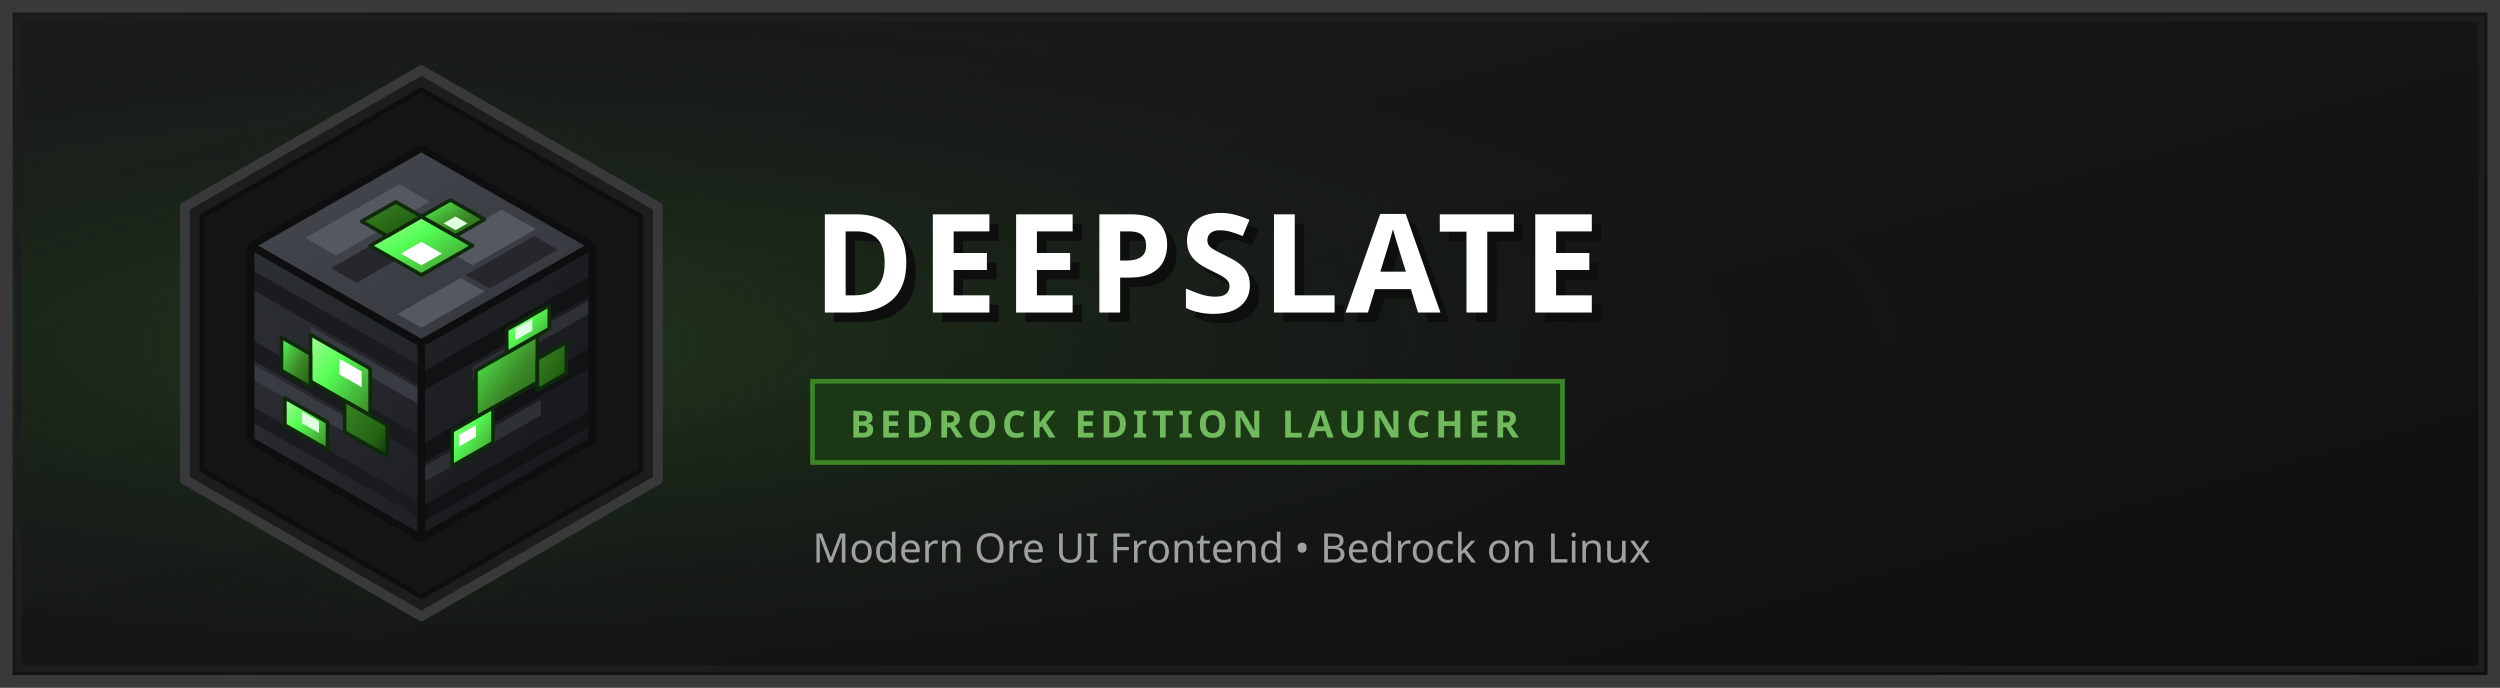
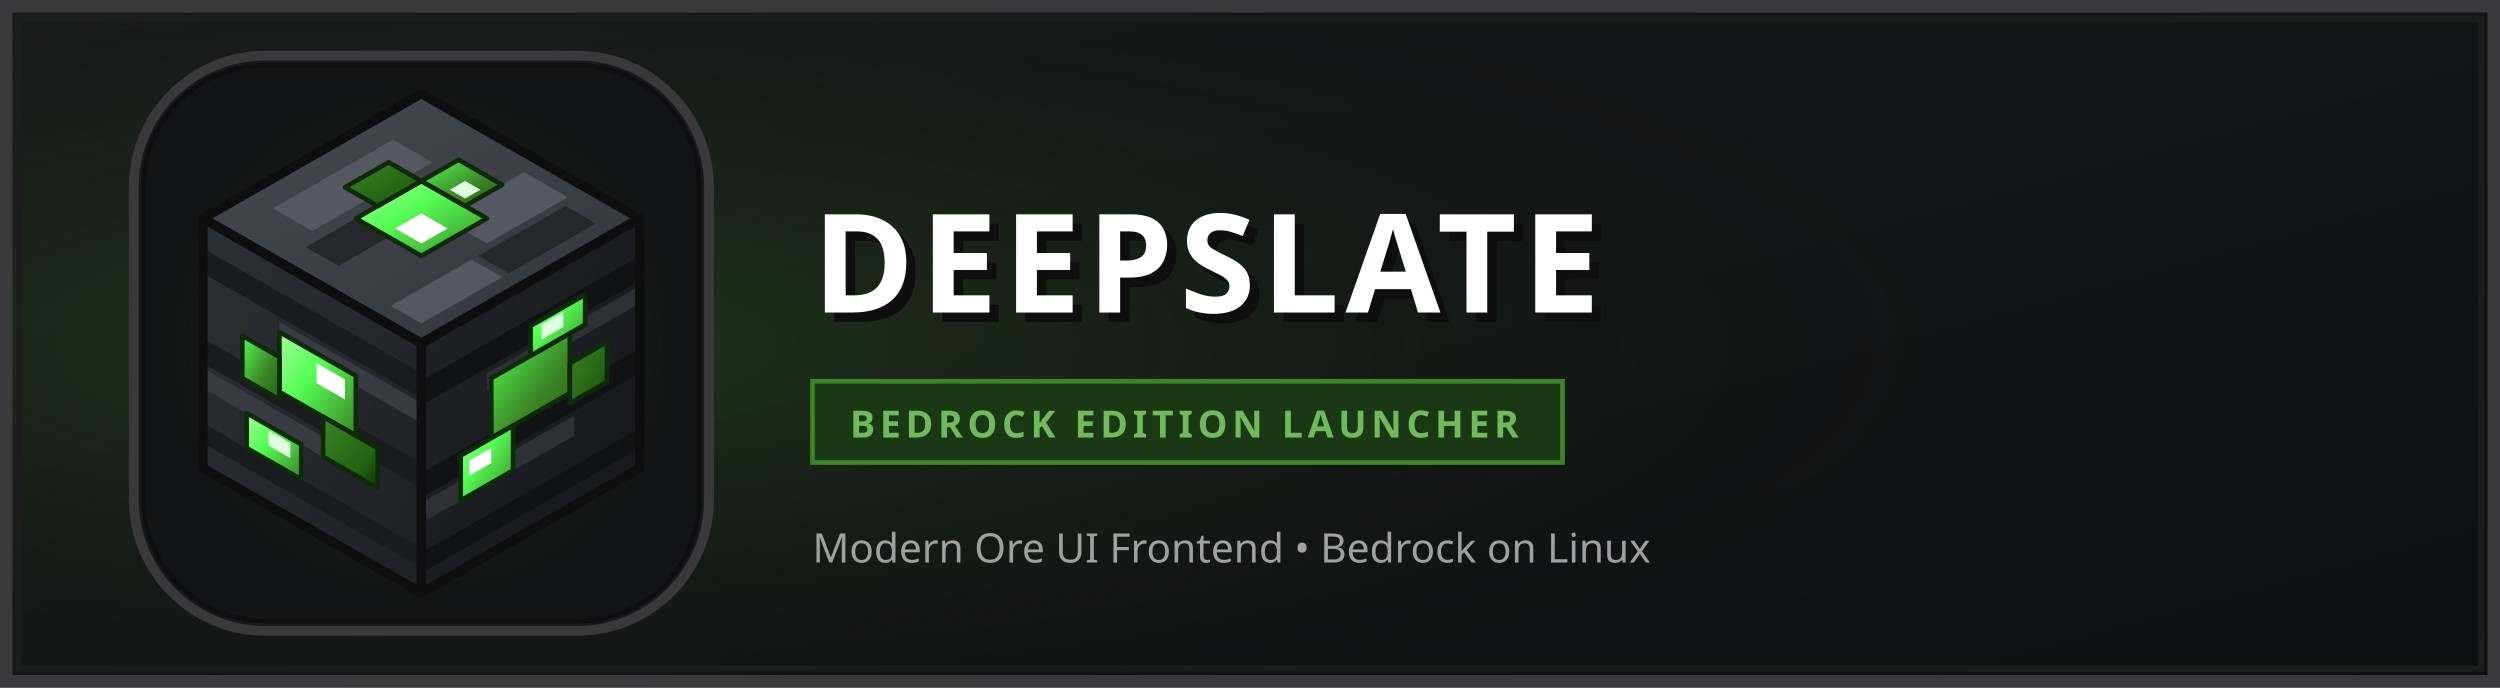
<svg xmlns="http://www.w3.org/2000/svg" width="800" height="220" viewBox="0 0 800 220" fill="none">
  <defs>
    <linearGradient id="bannerBg" x1="0%" y1="0%" x2="100%" y2="100%">
      <stop offset="0%" stop-color="#191A1B" />
      <stop offset="50%" stop-color="#141516" />
      <stop offset="100%" stop-color="#0E0F10" />
    </linearGradient>
    <radialGradient id="emeraldBannerGlow" cx="20%" cy="50%" r="60%">
      <stop offset="0%" stop-color="#3B8526" stop-opacity="0.30" />
      <stop offset="100%" stop-color="#141516" stop-opacity="0" />
    </radialGradient>
+     <radialGradient id="emeraldGlow" cx="50%" cy="50%" r="50%">
+       <stop offset="0%" stop-color="#3B8526" stop-opacity="0.5" />
+       <stop offset="65%" stop-color="#236212" stop-opacity="0.2" />
+       <stop offset="100%" stop-color="#161718" stop-opacity="0" />
+     </radialGradient>
+     <linearGradient id="cBright" x1="0%" y1="0%" x2="100%" y2="100%">
+       <stop offset="0%" stop-color="#A8F89A" />
+       <stop offset="40%" stop-color="#55FF55" />
+       <stop offset="100%" stop-color="#3B8526" />
+     </linearGradient>
+     <linearGradient id="cMedium" x1="0%" y1="0%" x2="100%" y2="100%">
+       <stop offset="0%" stop-color="#55FF55" />
+       <stop offset="60%" stop-color="#3B8526" />
+       <stop offset="100%" stop-color="#236212" />
+     </linearGradient>
+     <linearGradient id="cDark" x1="0%" y1="0%" x2="100%" y2="100%">
+       <stop offset="0%" stop-color="#3B8526" />
+       <stop offset="70%" stop-color="#236212" />
+       <stop offset="100%" stop-color="#113309" />
+     </linearGradient>
+     <linearGradient id="deepslateTop" x1="0%" y1="0%" x2="100%" y2="100%">
+       <stop offset="0%" stop-color="#464A50" />
+       <stop offset="100%" stop-color="#32363C" />
+     </linearGradient>
+     <linearGradient id="deepslateLeft" x1="0%" y1="0%" x2="100%" y2="100%">
+       <stop offset="0%" stop-color="#2C2F34" />
+       <stop offset="100%" stop-color="#1E2024" />
+     </linearGradient>
+     <linearGradient id="deepslateRight" x1="0%" y1="0%" x2="100%" y2="100%">
+       <stop offset="0%" stop-color="#212327" />
+       <stop offset="100%" stop-color="#16171A" />
+     </linearGradient>
  </defs>
  <rect width="800" height="220" fill="url(#bannerBg)" />
  <rect width="800" height="220" fill="url(#emeraldBannerGlow)" />
  <rect x="2" y="2" width="796" height="216" stroke="#39393B" stroke-width="4" fill="none" />
  <rect x="6" y="6" width="788" height="208" stroke="#1C1D1D" stroke-width="2" fill="none" />
  <g transform="translate(35, 10) scale(0.78)">
-     <defs>
-       <radialGradient id="emeraldGlow" cx="50%" cy="50%" r="50%">
-         <stop offset="0%" stop-color="#3B8526" stop-opacity="0.45" />
-         <stop offset="60%" stop-color="#236212" stop-opacity="0.15" />
-         <stop offset="100%" stop-color="#161718" stop-opacity="0" />
-       </radialGradient>
-       <linearGradient id="cBright" x1="0%" y1="0%" x2="100%" y2="100%">
-         <stop offset="0%" stop-color="#A8F89A" />
-         <stop offset="40%" stop-color="#55FF55" />
-         <stop offset="100%" stop-color="#3B8526" />
-       </linearGradient>
-       <linearGradient id="cMedium" x1="0%" y1="0%" x2="100%" y2="100%">
-         <stop offset="0%" stop-color="#55FF55" />
-         <stop offset="60%" stop-color="#3B8526" />
-         <stop offset="100%" stop-color="#236212" />
-       </linearGradient>
-       <linearGradient id="cDark" x1="0%" y1="0%" x2="100%" y2="100%">
-         <stop offset="0%" stop-color="#3B8526" />
-         <stop offset="70%" stop-color="#236212" />
-         <stop offset="100%" stop-color="#113309" />
-       </linearGradient>
-       <linearGradient id="deepslateTop" x1="0%" y1="0%" x2="100%" y2="100%">
-         <stop offset="0%" stop-color="#464A50" />
-         <stop offset="100%" stop-color="#32363C" />
-       </linearGradient>
-       <linearGradient id="deepslateLeft" x1="0%" y1="0%" x2="100%" y2="100%">
-         <stop offset="0%" stop-color="#2C2F34" />
-         <stop offset="100%" stop-color="#1E2024" />
-       </linearGradient>
-       <linearGradient id="deepslateRight" x1="0%" y1="0%" x2="100%" y2="100%">
-         <stop offset="0%" stop-color="#212327" />
-         <stop offset="100%" stop-color="#16171A" />
-       </linearGradient>
-     </defs>
-     <circle cx="128" cy="128" r="120" fill="url(#emeraldGlow)" />
-     <polygon points="128,16 225,72 225,184 128,240 31,184 31,72" fill="#1C1D1E" stroke="#39393B" stroke-width="4" stroke-linejoin="round" />
-     <polygon points="128,24 218,76 218,180 128,232 38,180 38,76" fill="#141516" stroke="#0E0E0F" stroke-width="2" stroke-linejoin="round" />
-     <g id="isometric_block">
-       <polygon points="128,128 198,88 128,48 58,88" fill="url(#deepslateTop)" />
-       <polygon points="128,128 58,88 58,168 128,208" fill="url(#deepslateLeft)" />
-       <polygon points="128,128 198,88 198,168 128,208" fill="url(#deepslateRight)" />
-       <polygon points="128.0,121.6 153.9,106.8 144.1,101.2 118.2,116.0" fill="#545860" />
-       <polygon points="149.0,96.0 174.9,81.2 160.9,73.2 135.0,88.0" fill="#545860" />
-       <polygon points="93.0,92.0 131.5,70.0 118.9,62.8 80.4,84.8" fill="#545860" />
-       <polygon points="156.0,105.6 184.0,89.6 174.2,84.0 146.2,100.0" fill="#25272B" />
-       <polygon points="101.4,103.2 128.0,88.0 117.5,82.0 90.9,97.2" fill="#25272B" />
-       <polygon points="128.0,137.6 58.0,97.6 58.0,105.6 128.0,145.6" fill="#191B1E" />
-       <polygon points="128.0,147.2 82.5,121.2 82.5,127.6 128.0,153.6" fill="#383C42" />
-       <polygon points="128.0,166.4 58.0,126.4 58.0,134.4 128.0,174.4" fill="#191B1E" />
-       <polygon points="103.5,162.0 58.0,136.0 58.0,142.4 103.5,168.4" fill="#383C42" />
-       <polygon points="128.0,193.6 58.0,153.6 58.0,160.0 128.0,200.0" fill="#191B1E" />
-       <polygon points="128.0,140.0 198.0,100.0 198.0,108.0 128.0,148.0" fill="#111214" />
-       <polygon points="149.0,137.6 198.0,109.6 198.0,115.2 149.0,143.2" fill="#2D3035" />
-       <polygon points="128.0,169.6 198.0,129.6 198.0,137.6 128.0,177.6" fill="#111214" />
-       <polygon points="128.0,179.2 177.0,151.2 177.0,157.6 128.0,185.6" fill="#2D3035" />
-       <polygon points="128.0,195.2 198.0,155.2 198.0,161.6 128.0,201.6" fill="#111214" />
-       <polygon points="128.0,100.0 149.0,88.0 128.0,76.0 107.0,88.0" fill="url(#cBright)" stroke="#0E2A0A" stroke-width="1.5" stroke-linejoin="round" />
-       <polygon points="142.0,84.0 153.9,77.2 139.9,69.2 128.0,76.0" fill="url(#cMedium)" stroke="#0E2A0A" stroke-width="1.5" stroke-linejoin="round" />
-       <polygon points="114.0,84.0 128.0,76.0 117.5,70.0 103.5,78.0" fill="url(#cDark)" stroke="#0E2A0A" stroke-width="1.5" stroke-linejoin="round" />
-       <polygon points="128.0,96.0 136.4,91.2 128.0,86.4 119.6,91.2" fill="#FFFFFF" />
-       <polygon points="142.0,81.6 146.9,78.8 142.0,76.0 137.1,78.8" fill="#E0FFE0" />
-       <polygon points="107.0,138.4 82.5,124.4 82.5,143.6 107.0,157.6" fill="url(#cBright)" stroke="#0E2A0A" stroke-width="1.5" stroke-linejoin="round" />
-       <polygon points="82.5,132.4 70.6,125.6 70.6,139.2 82.5,146.0" fill="url(#cMedium)" stroke="#0E2A0A" stroke-width="1.5" stroke-linejoin="round" />
-       <polygon points="114.0,161.6 96.5,151.6 96.5,164.4 114.0,174.4" fill="url(#cDark)" stroke="#0E2A0A" stroke-width="1.5" stroke-linejoin="round" />
-       <polygon points="89.5,160.4 72.0,150.4 72.0,161.6 89.5,171.6" fill="url(#cBright)" stroke="#0E2A0A" stroke-width="1.5" stroke-linejoin="round" />
-       <polygon points="103.5,139.6 94.4,134.4 94.4,140.8 103.5,146.0" fill="#FFFFFF" />
-       <polygon points="86.0,160.0 79.0,156.0 79.0,160.8 86.0,164.8" fill="#E0FFE0" />
-       <polygon points="150.4,139.2 175.6,124.8 175.6,144.0 150.4,158.4" fill="url(#cMedium)" stroke="#0E2A0A" stroke-width="1.5" stroke-linejoin="round" />
-       <polygon points="175.6,134.4 187.5,127.6 187.5,140.4 175.6,147.2" fill="url(#cDark)" stroke="#0E2A0A" stroke-width="1.5" stroke-linejoin="round" />
-       <polygon points="140.6,164.0 157.4,154.4 157.4,168.8 140.6,178.4" fill="url(#cBright)" stroke="#0E2A0A" stroke-width="1.5" stroke-linejoin="round" />
-       <polygon points="163.0,122.4 180.5,112.4 180.5,122.0 163.0,132.0" fill="url(#cBright)" stroke="#0E2A0A" stroke-width="1.5" stroke-linejoin="round" />
-       <polygon points="143.4,165.6 150.4,161.6 150.4,166.4 143.4,170.4" fill="#FFFFFF" />
-       <polygon points="166.5,122.0 173.5,118.0 173.5,122.8 166.5,126.8" fill="#E0FFE0" />
-       <polygon points="128,128 198,88 128,48 58,88" fill="none" stroke="#0E0E0F" stroke-width="3" stroke-linejoin="round" />
-       <polygon points="128,128 58,88 58,168 128,208" fill="none" stroke="#0E0E0F" stroke-width="3" stroke-linejoin="round" />
-       <polygon points="128,128 198,88 198,168 128,208" fill="none" stroke="#0E0E0F" stroke-width="3" stroke-linejoin="round" />
+     <rect x="10" y="10" width="236" height="236" rx="54" ry="54" fill="#18191A" stroke="#39393B" stroke-width="4" />
+     <rect x="14" y="14" width="228" height="228" rx="50" ry="50" fill="#131415" stroke="#0E0E0F" stroke-width="2" />
+     <rect x="16" y="16" width="224" height="224" rx="48" ry="48" fill="url(#emeraldGlow)" />
+     <g transform="translate(128, 128) scale(1.28) translate(-128, -128)">
+       <g id="isometric_block">
+         <polygon points="128,128 198,88 128,48 58,88" fill="url(#deepslateTop)" />
+         <polygon points="128,128 58,88 58,168 128,208" fill="url(#deepslateLeft)" />
+         <polygon points="128,128 198,88 198,168 128,208" fill="url(#deepslateRight)" />
+         <polygon points="128.0,121.6 153.9,106.8 144.1,101.2 118.2,116.0" fill="#545860" />
+         <polygon points="149.0,96.0 174.9,81.2 160.9,73.2 135.0,88.0" fill="#545860" />
+         <polygon points="93.0,92.0 131.5,70.0 118.9,62.8 80.4,84.8" fill="#545860" />
+         <polygon points="156.0,105.6 184.0,89.6 174.2,84.0 146.2,100.0" fill="#25272B" />
+         <polygon points="101.4,103.2 128.0,88.0 117.5,82.0 90.9,97.2" fill="#25272B" />
+         <polygon points="128.0,137.6 58.0,97.6 58.0,105.6 128.0,145.6" fill="#191B1E" />
+         <polygon points="128.0,147.2 82.5,121.2 82.5,127.6 128.0,153.6" fill="#383C42" />
+         <polygon points="128.0,166.4 58.0,126.4 58.0,134.4 128.0,174.4" fill="#191B1E" />
+         <polygon points="103.5,162.0 58.0,136.0 58.0,142.4 103.5,168.4" fill="#383C42" />
+         <polygon points="128.0,193.6 58.0,153.6 58.0,160.0 128.0,200.0" fill="#191B1E" />
+         <polygon points="128.0,140.0 198.0,100.0 198.0,108.0 128.0,148.0" fill="#111214" />
+         <polygon points="149.0,137.6 198.0,109.6 198.0,115.2 149.0,143.2" fill="#2D3035" />
+         <polygon points="128.0,169.6 198.0,129.6 198.0,137.6 128.0,177.6" fill="#111214" />
+         <polygon points="128.0,179.2 177.0,151.2 177.0,157.6 128.0,185.6" fill="#2D3035" />
+         <polygon points="128.0,195.2 198.0,155.2 198.0,161.6 128.0,201.6" fill="#111214" />
+         <polygon points="128.0,100.0 149.0,88.0 128.0,76.0 107.0,88.0" fill="url(#cBright)" stroke="#0E2A0A" stroke-width="1.5" stroke-linejoin="round" />
+         <polygon points="142.0,84.0 153.9,77.2 139.9,69.2 128.0,76.0" fill="url(#cMedium)" stroke="#0E2A0A" stroke-width="1.5" stroke-linejoin="round" />
+         <polygon points="114.0,84.0 128.0,76.0 117.5,70.0 103.5,78.0" fill="url(#cDark)" stroke="#0E2A0A" stroke-width="1.5" stroke-linejoin="round" />
+         <polygon points="128.0,96.0 136.4,91.2 128.0,86.4 119.6,91.2" fill="#FFFFFF" />
+         <polygon points="142.0,81.6 146.9,78.8 142.0,76.0 137.1,78.8" fill="#E0FFE0" />
+         <polygon points="107.0,138.4 82.5,124.4 82.5,143.6 107.0,157.6" fill="url(#cBright)" stroke="#0E2A0A" stroke-width="1.5" stroke-linejoin="round" />
+         <polygon points="82.5,132.4 70.6,125.6 70.6,139.2 82.5,146.0" fill="url(#cMedium)" stroke="#0E2A0A" stroke-width="1.5" stroke-linejoin="round" />
+         <polygon points="114.0,161.6 96.5,151.6 96.5,164.4 114.0,174.4" fill="url(#cDark)" stroke="#0E2A0A" stroke-width="1.5" stroke-linejoin="round" />
+         <polygon points="89.5,160.4 72.0,150.4 72.0,161.6 89.5,171.6" fill="url(#cBright)" stroke="#0E2A0A" stroke-width="1.5" stroke-linejoin="round" />
+         <polygon points="103.5,139.6 94.4,134.4 94.4,140.8 103.5,146.0" fill="#FFFFFF" />
+         <polygon points="86.0,160.0 79.0,156.0 79.0,160.8 86.0,164.8" fill="#E0FFE0" />
+         <polygon points="150.4,139.2 175.6,124.8 175.6,144.0 150.4,158.4" fill="url(#cMedium)" stroke="#0E2A0A" stroke-width="1.5" stroke-linejoin="round" />
+         <polygon points="175.6,134.4 187.5,127.6 187.5,140.4 175.6,147.2" fill="url(#cDark)" stroke="#0E2A0A" stroke-width="1.5" stroke-linejoin="round" />
+         <polygon points="140.6,164.0 157.4,154.4 157.4,168.8 140.6,178.4" fill="url(#cBright)" stroke="#0E2A0A" stroke-width="1.5" stroke-linejoin="round" />
+         <polygon points="163.0,122.4 180.5,112.4 180.5,122.0 163.0,132.0" fill="url(#cBright)" stroke="#0E2A0A" stroke-width="1.5" stroke-linejoin="round" />
+         <polygon points="143.4,165.6 150.4,161.6 150.4,166.4 143.4,170.4" fill="#FFFFFF" />
+         <polygon points="166.5,122.0 173.5,118.0 173.5,122.8 166.5,126.8" fill="#E0FFE0" />
+         <polygon points="128,128 198,88 128,48 58,88" fill="none" stroke="#0E0E0F" stroke-width="3" stroke-linejoin="round" />
+         <polygon points="128,128 58,88 58,168 128,208" fill="none" stroke="#0E0E0F" stroke-width="3" stroke-linejoin="round" />
+         <polygon points="128,128 198,88 198,168 128,208" fill="none" stroke="#0E0E0F" stroke-width="3" stroke-linejoin="round" />
+       </g>
    </g>
  </g>
  <g transform="translate(260, 50)">
    <text x="3" y="53" font-family="'Mojangles', sans-serif" font-size="44" font-weight="900" fill="#0E0E0F" letter-spacing="2">DEEPSLATE</text>
    <text x="0" y="50" font-family="'Mojangles', sans-serif" font-size="44" font-weight="900" fill="#FFFFFF" letter-spacing="2">DEEPSLATE</text>
    <rect x="0" y="72" width="240" height="26" fill="#1A3814" stroke="#3B8526" stroke-width="1.5" />
    <text x="12" y="90" font-family="'Mojangles', sans-serif" font-size="12" font-weight="bold" fill="#70B95C" letter-spacing="1.5">BEDROCK EDITION LAUNCHER</text>
    <text x="0" y="130" font-family="'Mojangles', sans-serif" font-size="13" fill="#A0A0A0">Modern Ore UI Frontend • Bedrock on Linux</text>
  </g>
</svg>
